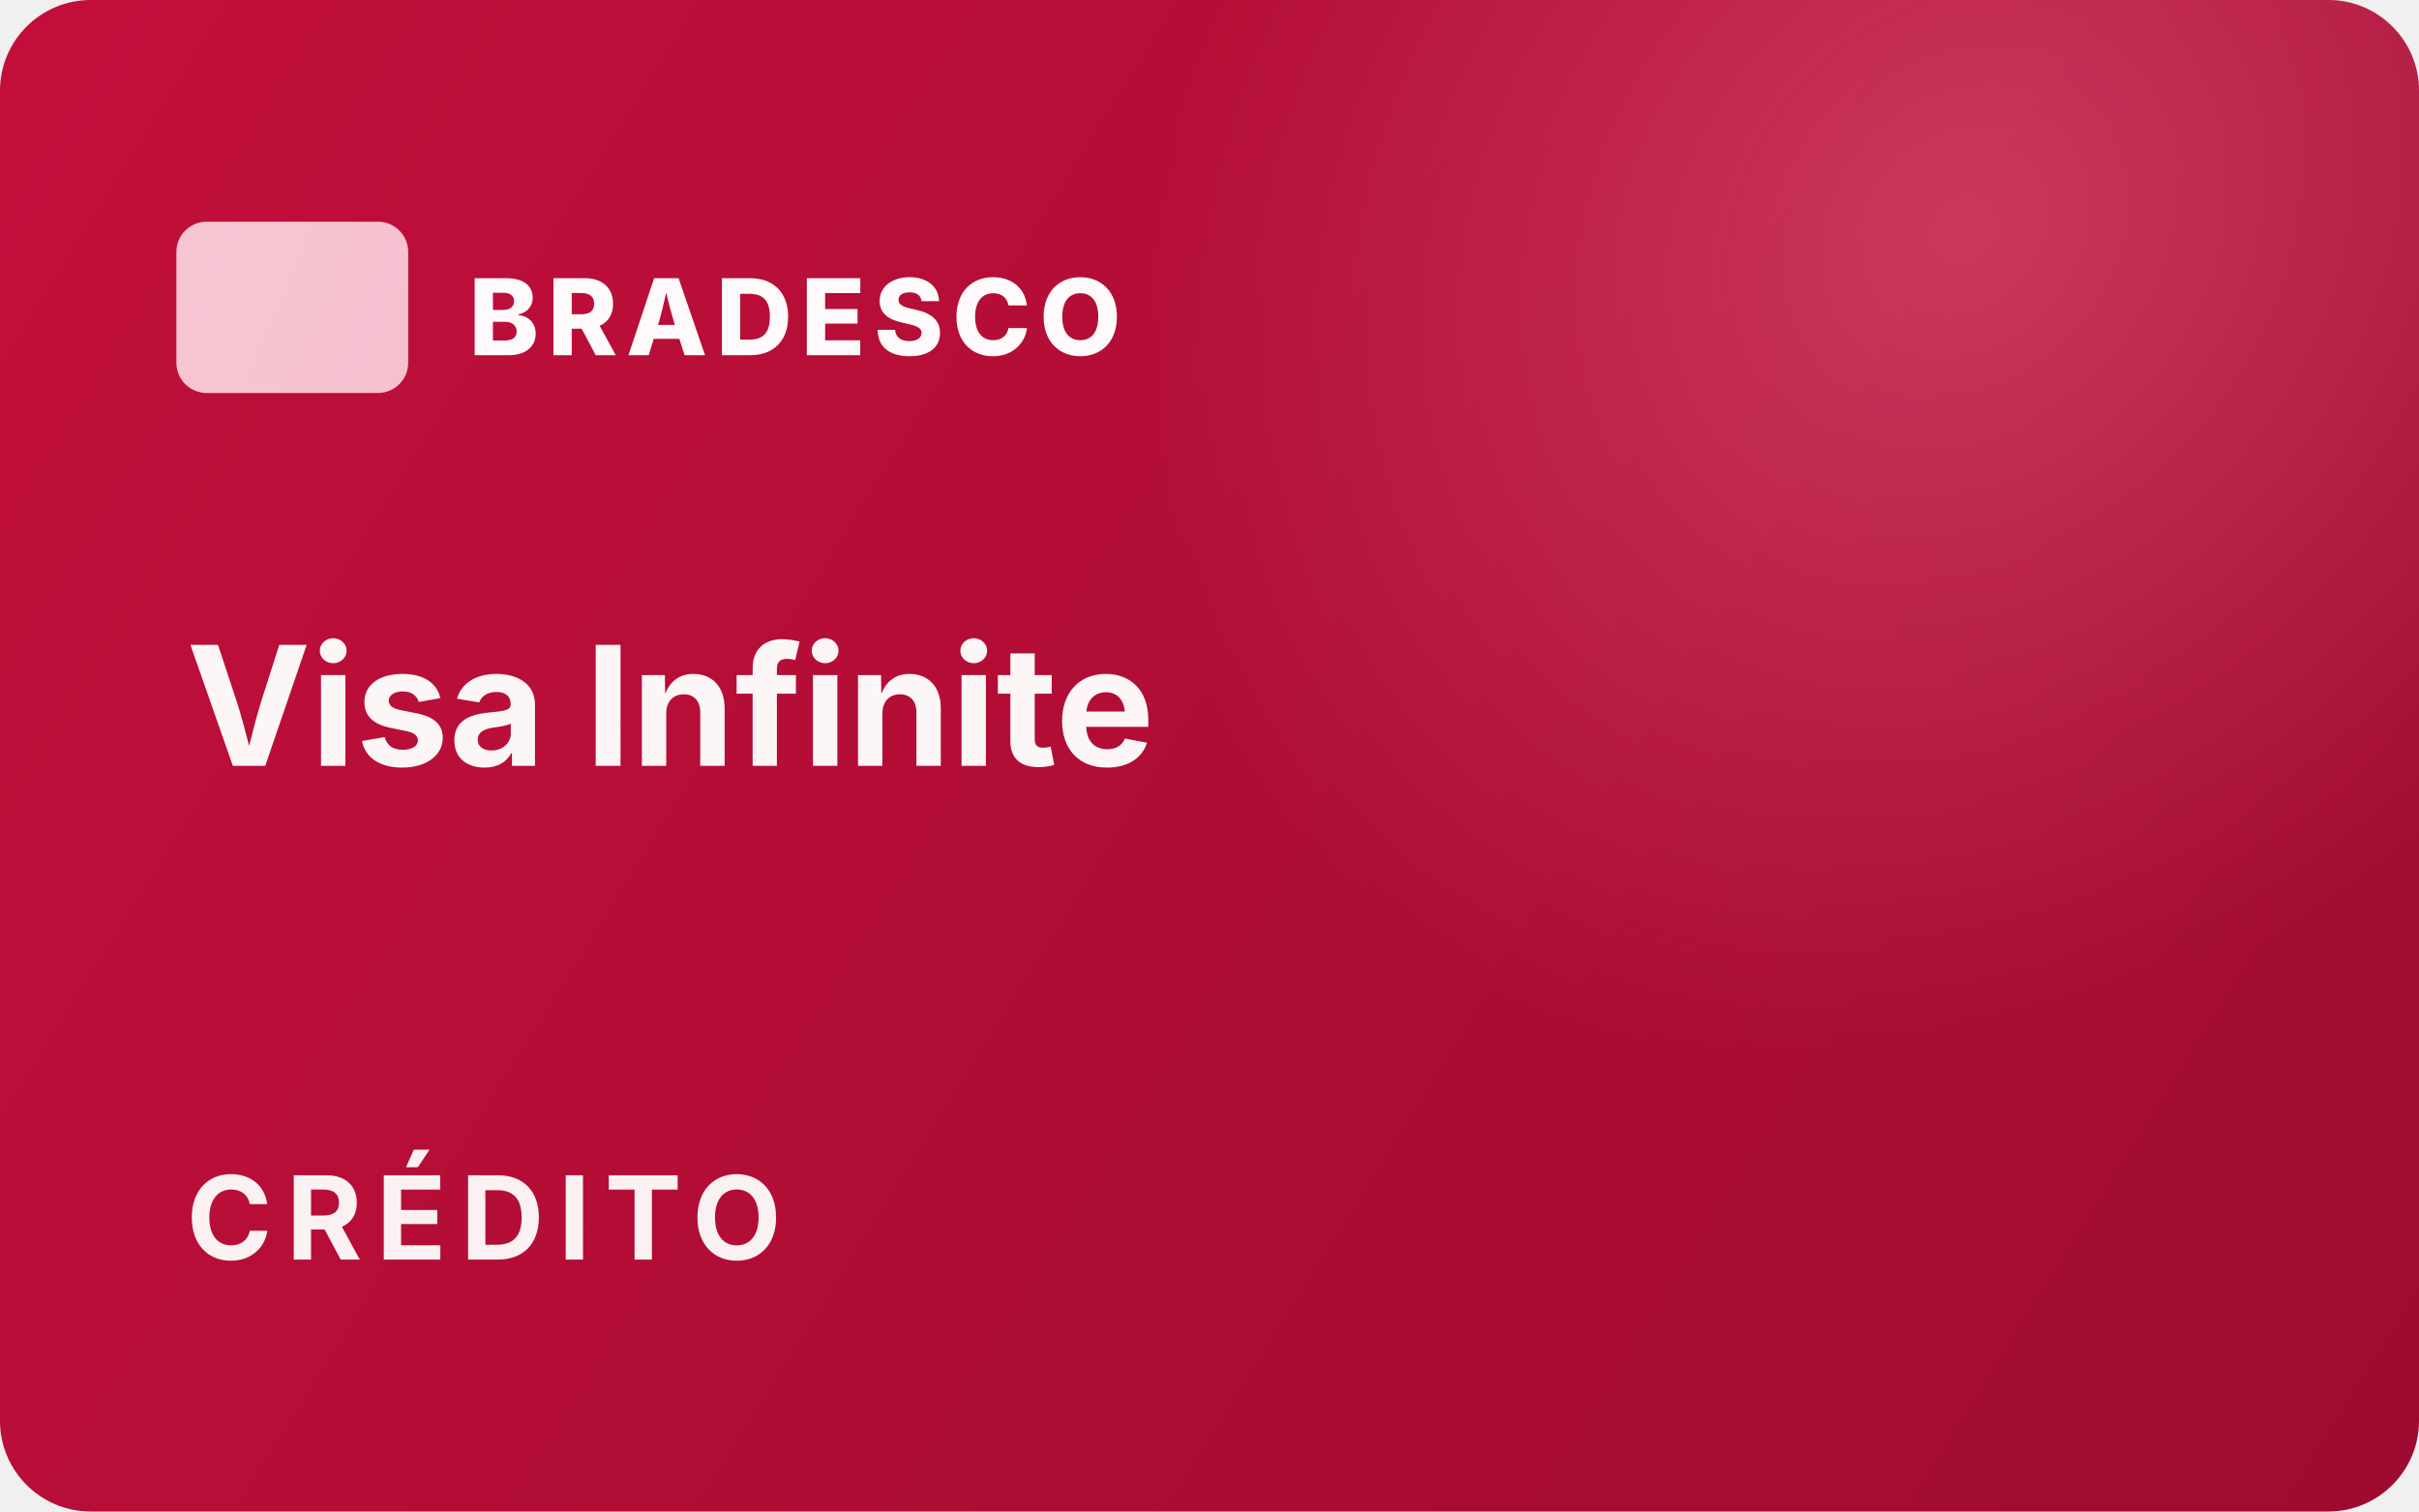
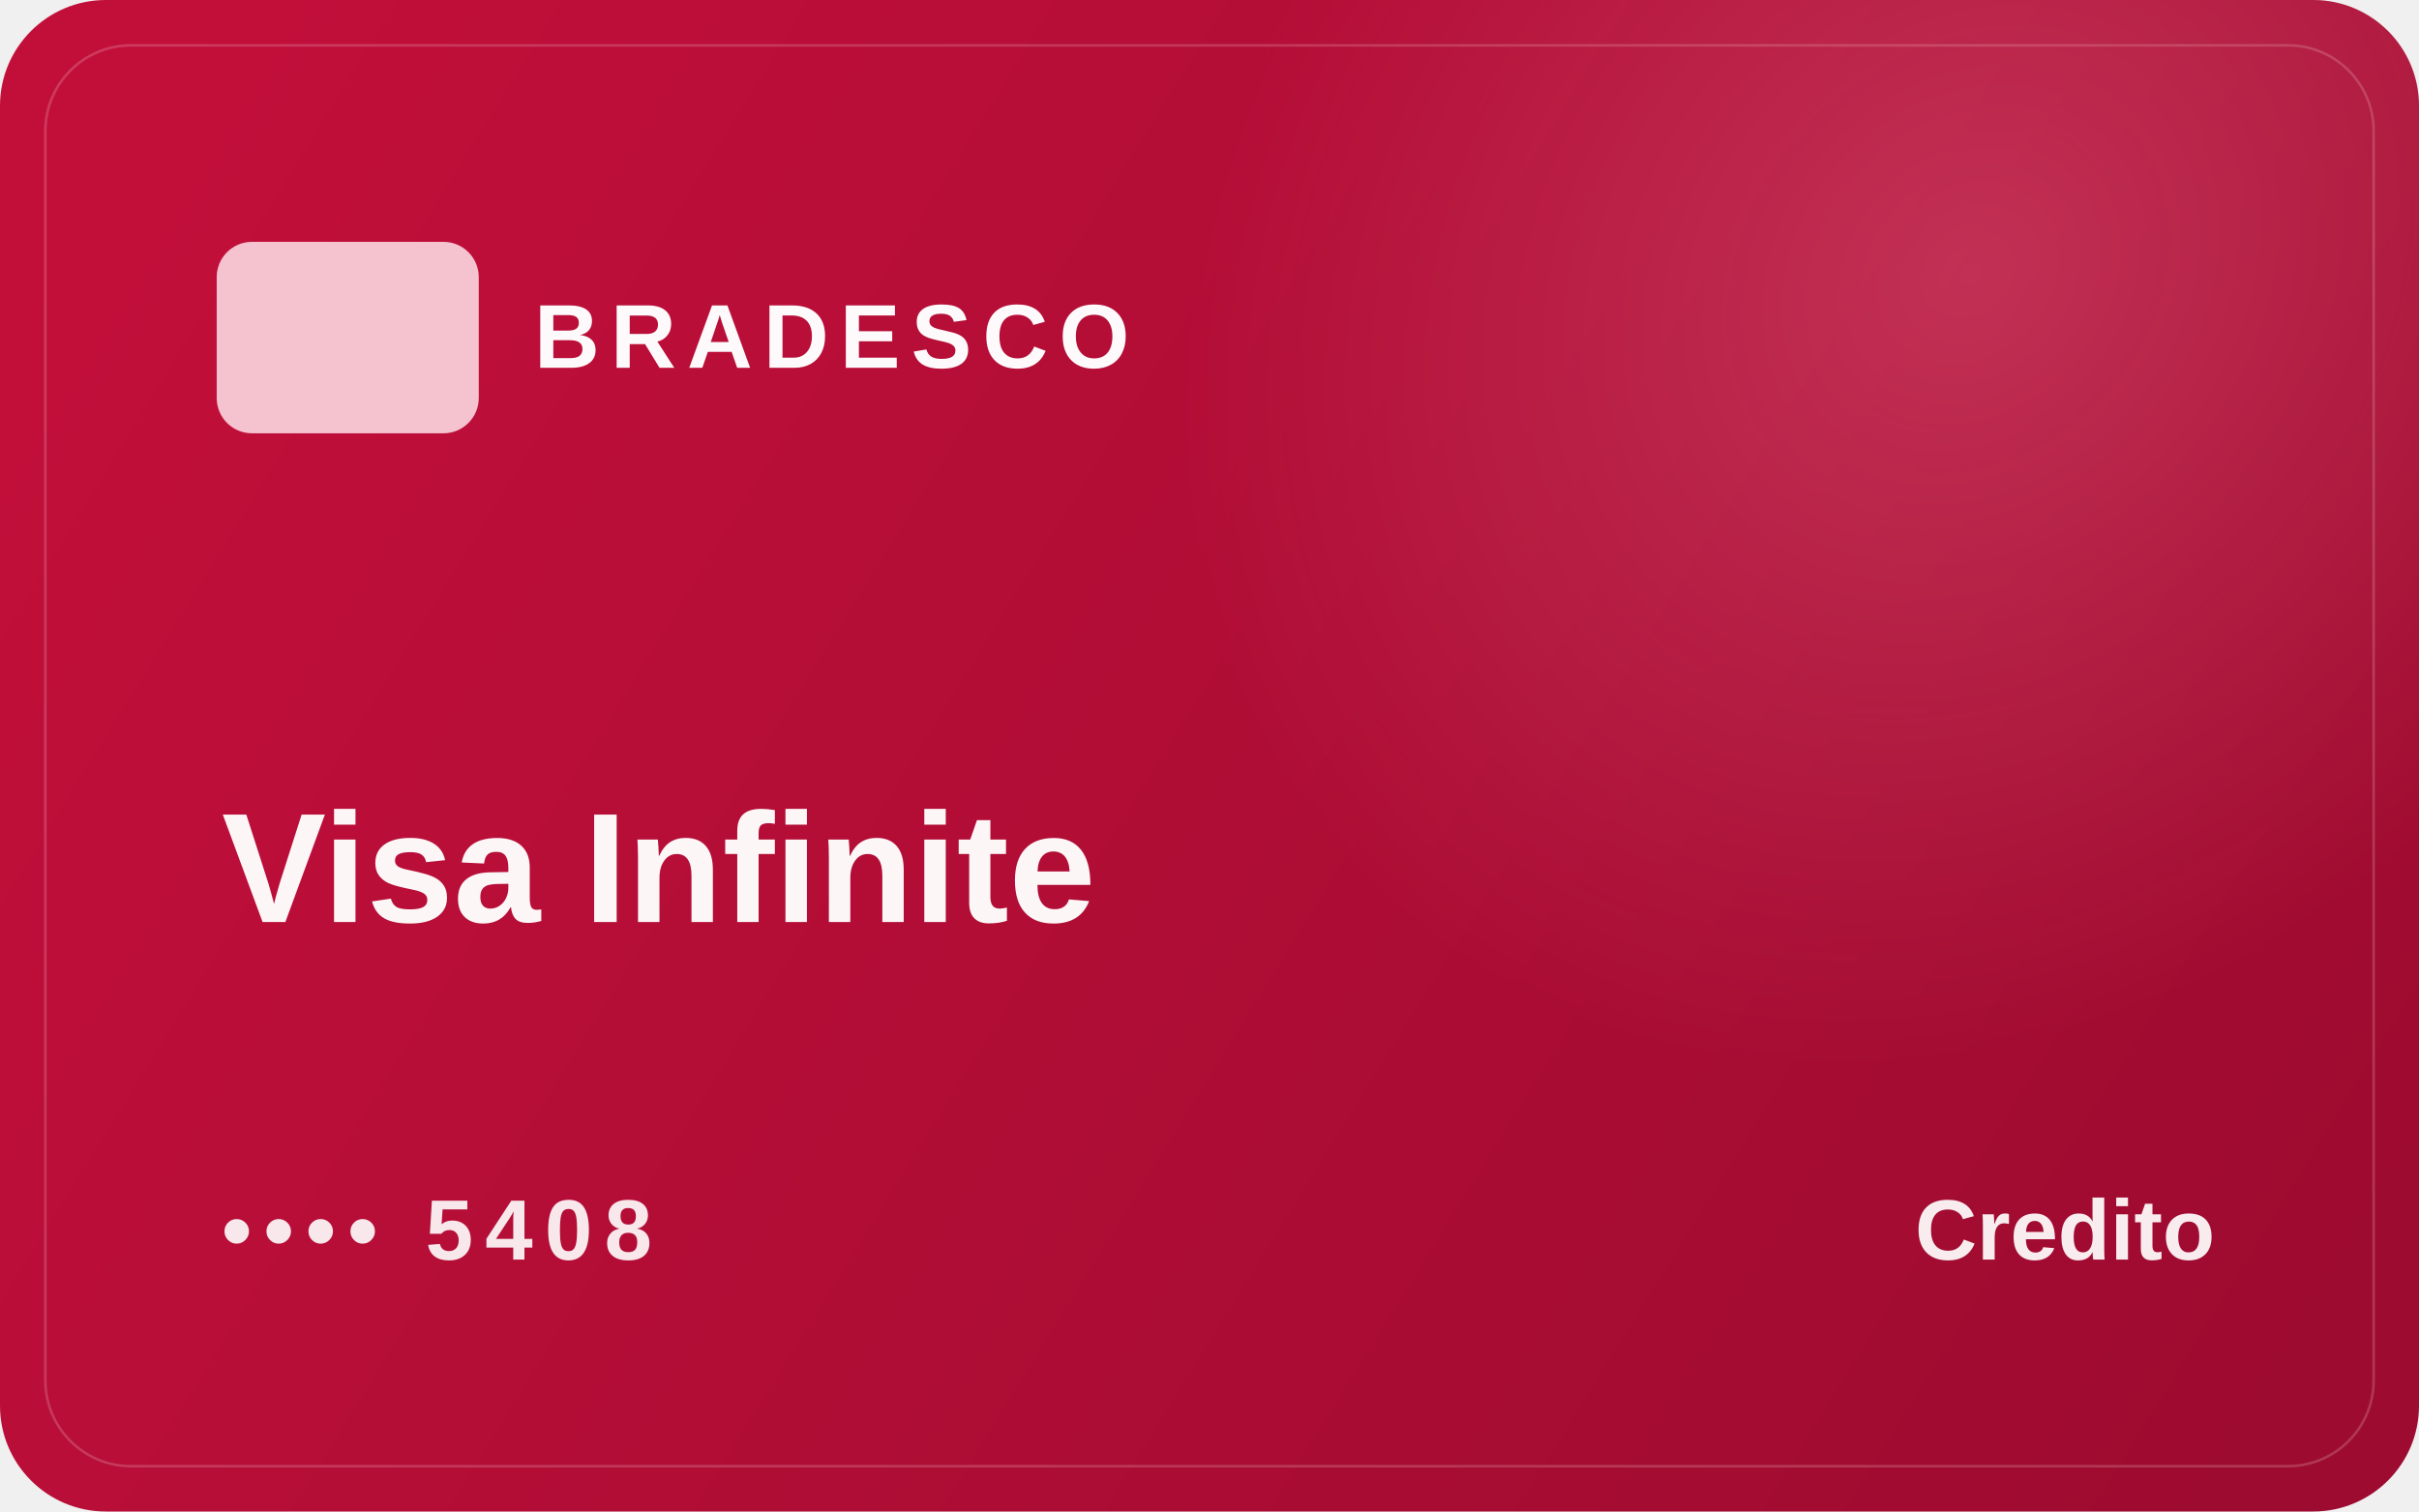
<svg xmlns="http://www.w3.org/2000/svg" width="960" height="600" viewBox="0 0 960 600" fill="none">
  <defs>
-     <linearGradient id="bg" x1="0" y1="0" x2="960" y2="600" gradientUnits="userSpaceOnUse">
+     <linearGradient id="bradesco-bg" x1="54" y1="36" x2="902" y2="562" gradientUnits="userSpaceOnUse">
      <stop stop-color="#C20F3A" />
      <stop offset="1" stop-color="#9E0B30" />
    </linearGradient>
-     <radialGradient id="glow" cx="0" cy="0" r="1" gradientUnits="userSpaceOnUse" gradientTransform="translate(780 90) rotate(134) scale(360 300)">
-       <stop stop-color="#FF7EA0" stop-opacity="0.38" />
-       <stop offset="1" stop-color="#FF7EA0" stop-opacity="0" />
+     <radialGradient id="bradesco-glow" cx="0" cy="0" r="1" gradientUnits="userSpaceOnUse" gradientTransform="translate(780 110) rotate(134) scale(340 286)">
+       <stop stop-color="#FF8FAC" stop-opacity="0.28" />
+       <stop offset="1" stop-color="#FF8FAC" stop-opacity="0" />
    </radialGradient>
-     <linearGradient id="accent" x1="0" y1="0" x2="330" y2="140" gradientUnits="userSpaceOnUse">
-       <stop stop-color="#F9CDD8" />
-       <stop offset="1" stop-color="#F3B6C8" />
-     </linearGradient>
  </defs>
-   <rect width="960" height="600" rx="36" fill="url(#bg)" />
-   <rect width="960" height="600" rx="36" fill="url(#glow)" />
-   <rect x="70" y="88" width="92" height="68" rx="12" fill="url(#accent)" />
-   <text x="186" y="141" fill="white" fill-opacity="0.98" font-family="Inter, Arial, sans-serif" font-size="42" font-weight="800" letter-spacing="0.08em">BRADESCO</text>
-   <text x="74" y="304" fill="white" fill-opacity="0.96" font-family="Inter, Arial, sans-serif" font-size="66" font-weight="700">Visa Infinite</text>
-   <text x="74" y="500" fill="white" fill-opacity="0.94" font-family="Inter, Arial, sans-serif" font-size="46" font-weight="700" letter-spacing="0.12em">CRÉDITO</text>
+   <rect width="960" height="600" rx="42" fill="url(#bradesco-bg)" />
+   <rect x="18" y="18" width="924" height="564" rx="34" stroke="rgba(255,255,255,0.18)" />
+   <rect width="960" height="600" rx="42" fill="url(#bradesco-glow)" />
+   <rect x="86" y="96" width="104" height="76" rx="14" fill="#FAD2DC" fill-opacity="0.92" />
+   <text x="212" y="146" fill="white" fill-opacity="0.98" font-family="Arial, sans-serif" font-size="36" font-weight="800" letter-spacing="0.12em">BRADESCO</text>
+   <text x="88" y="366" fill="white" fill-opacity="0.96" font-family="Arial, sans-serif" font-size="62" font-weight="700">Visa Infinite</text>
+   <text x="88" y="500" fill="white" fill-opacity="0.9" font-family="Arial, sans-serif" font-size="34" font-weight="600" letter-spacing="0.14em">•••• 5408</text>
+   <text x="760" y="500" fill="white" fill-opacity="0.92" font-family="Arial, sans-serif" font-size="34" font-weight="700">Credito</text>
</svg>
